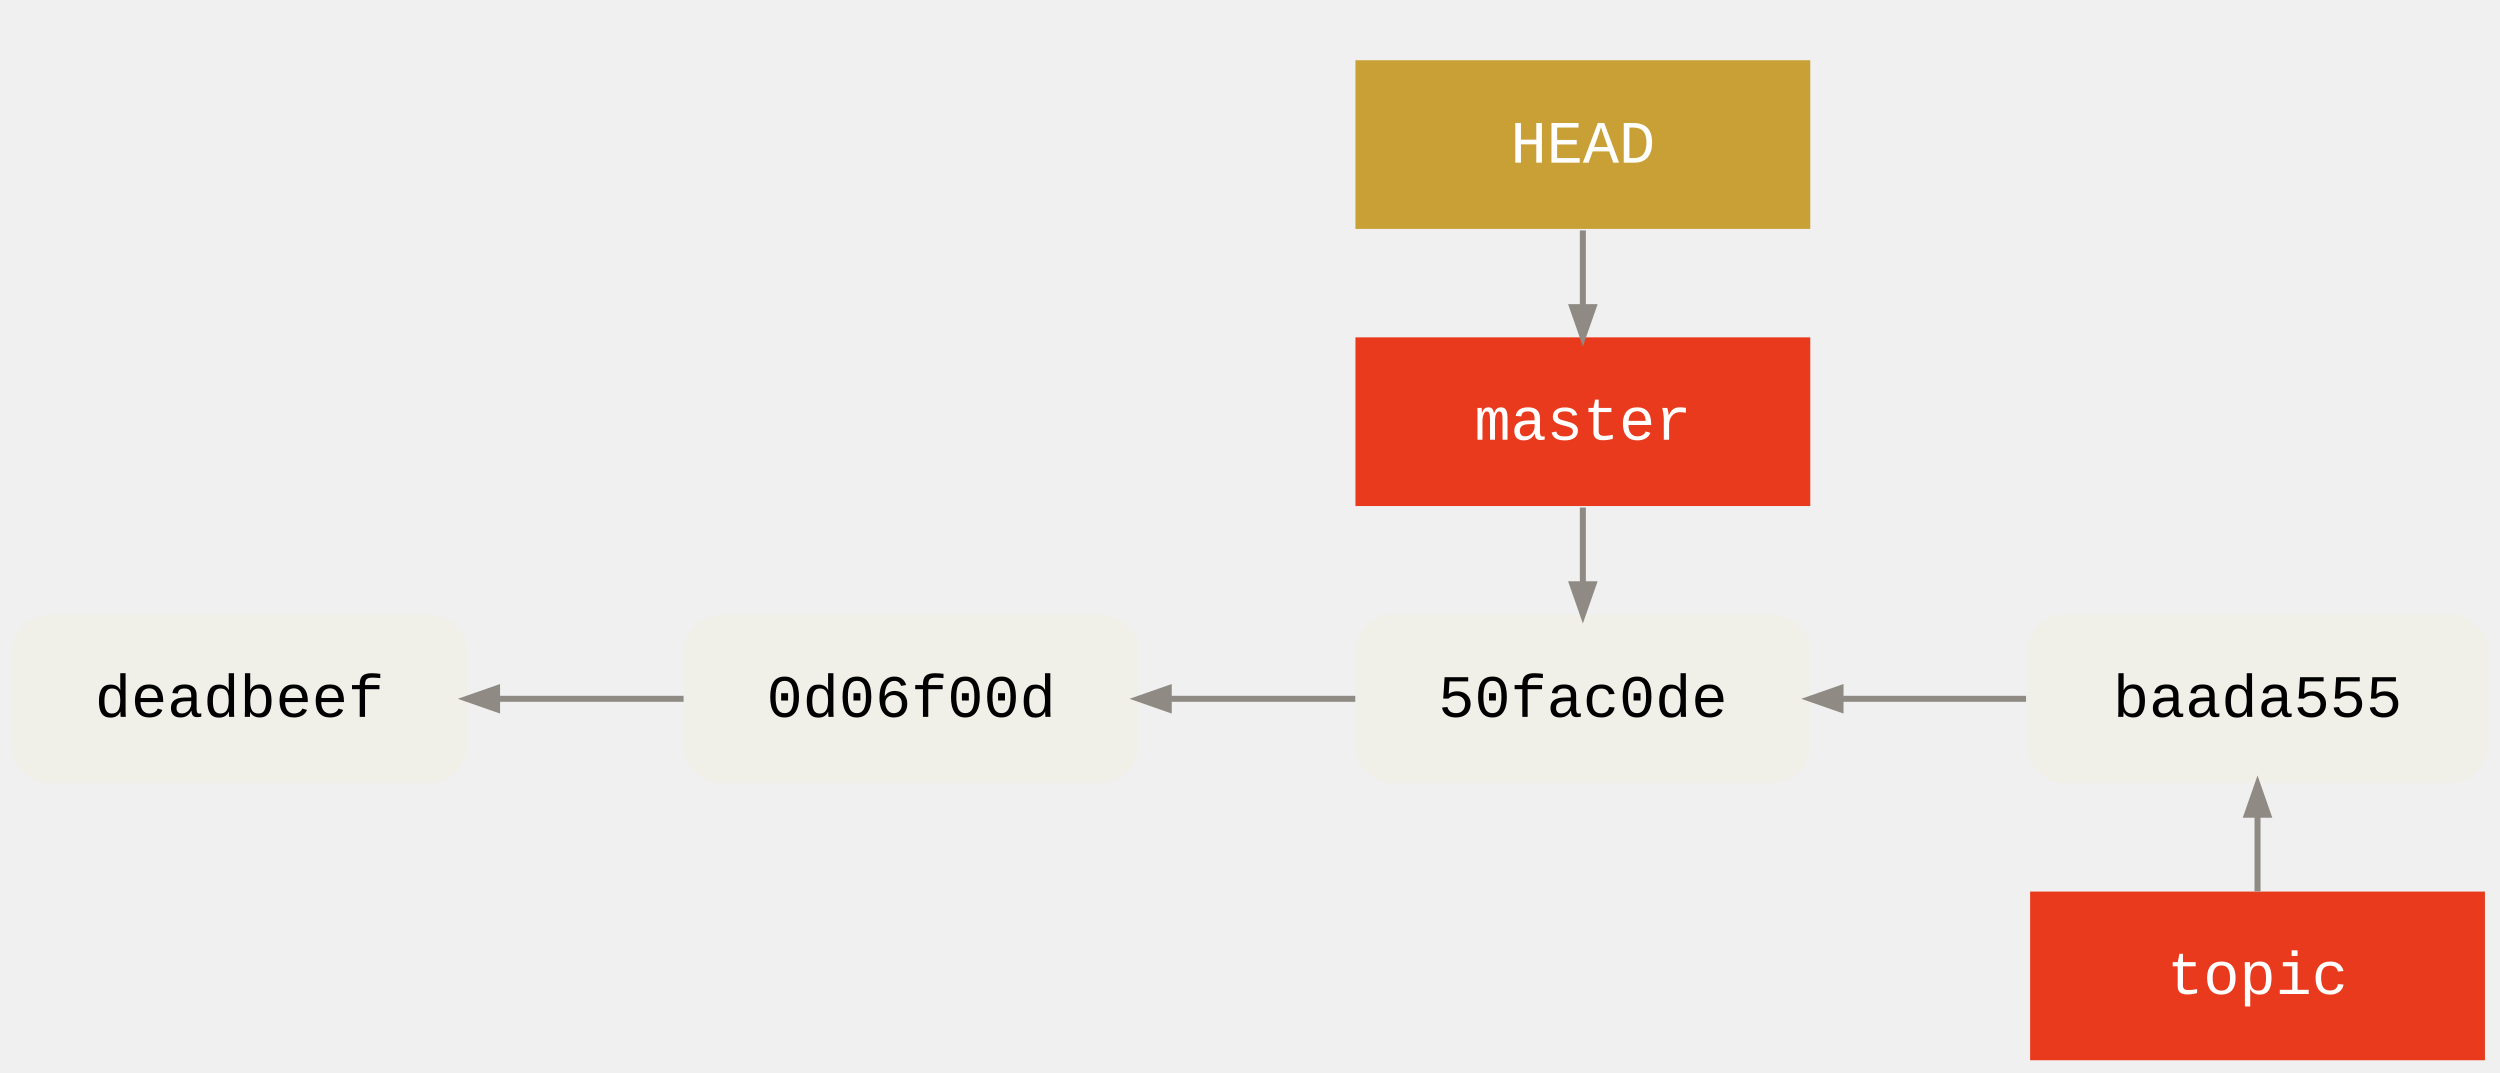
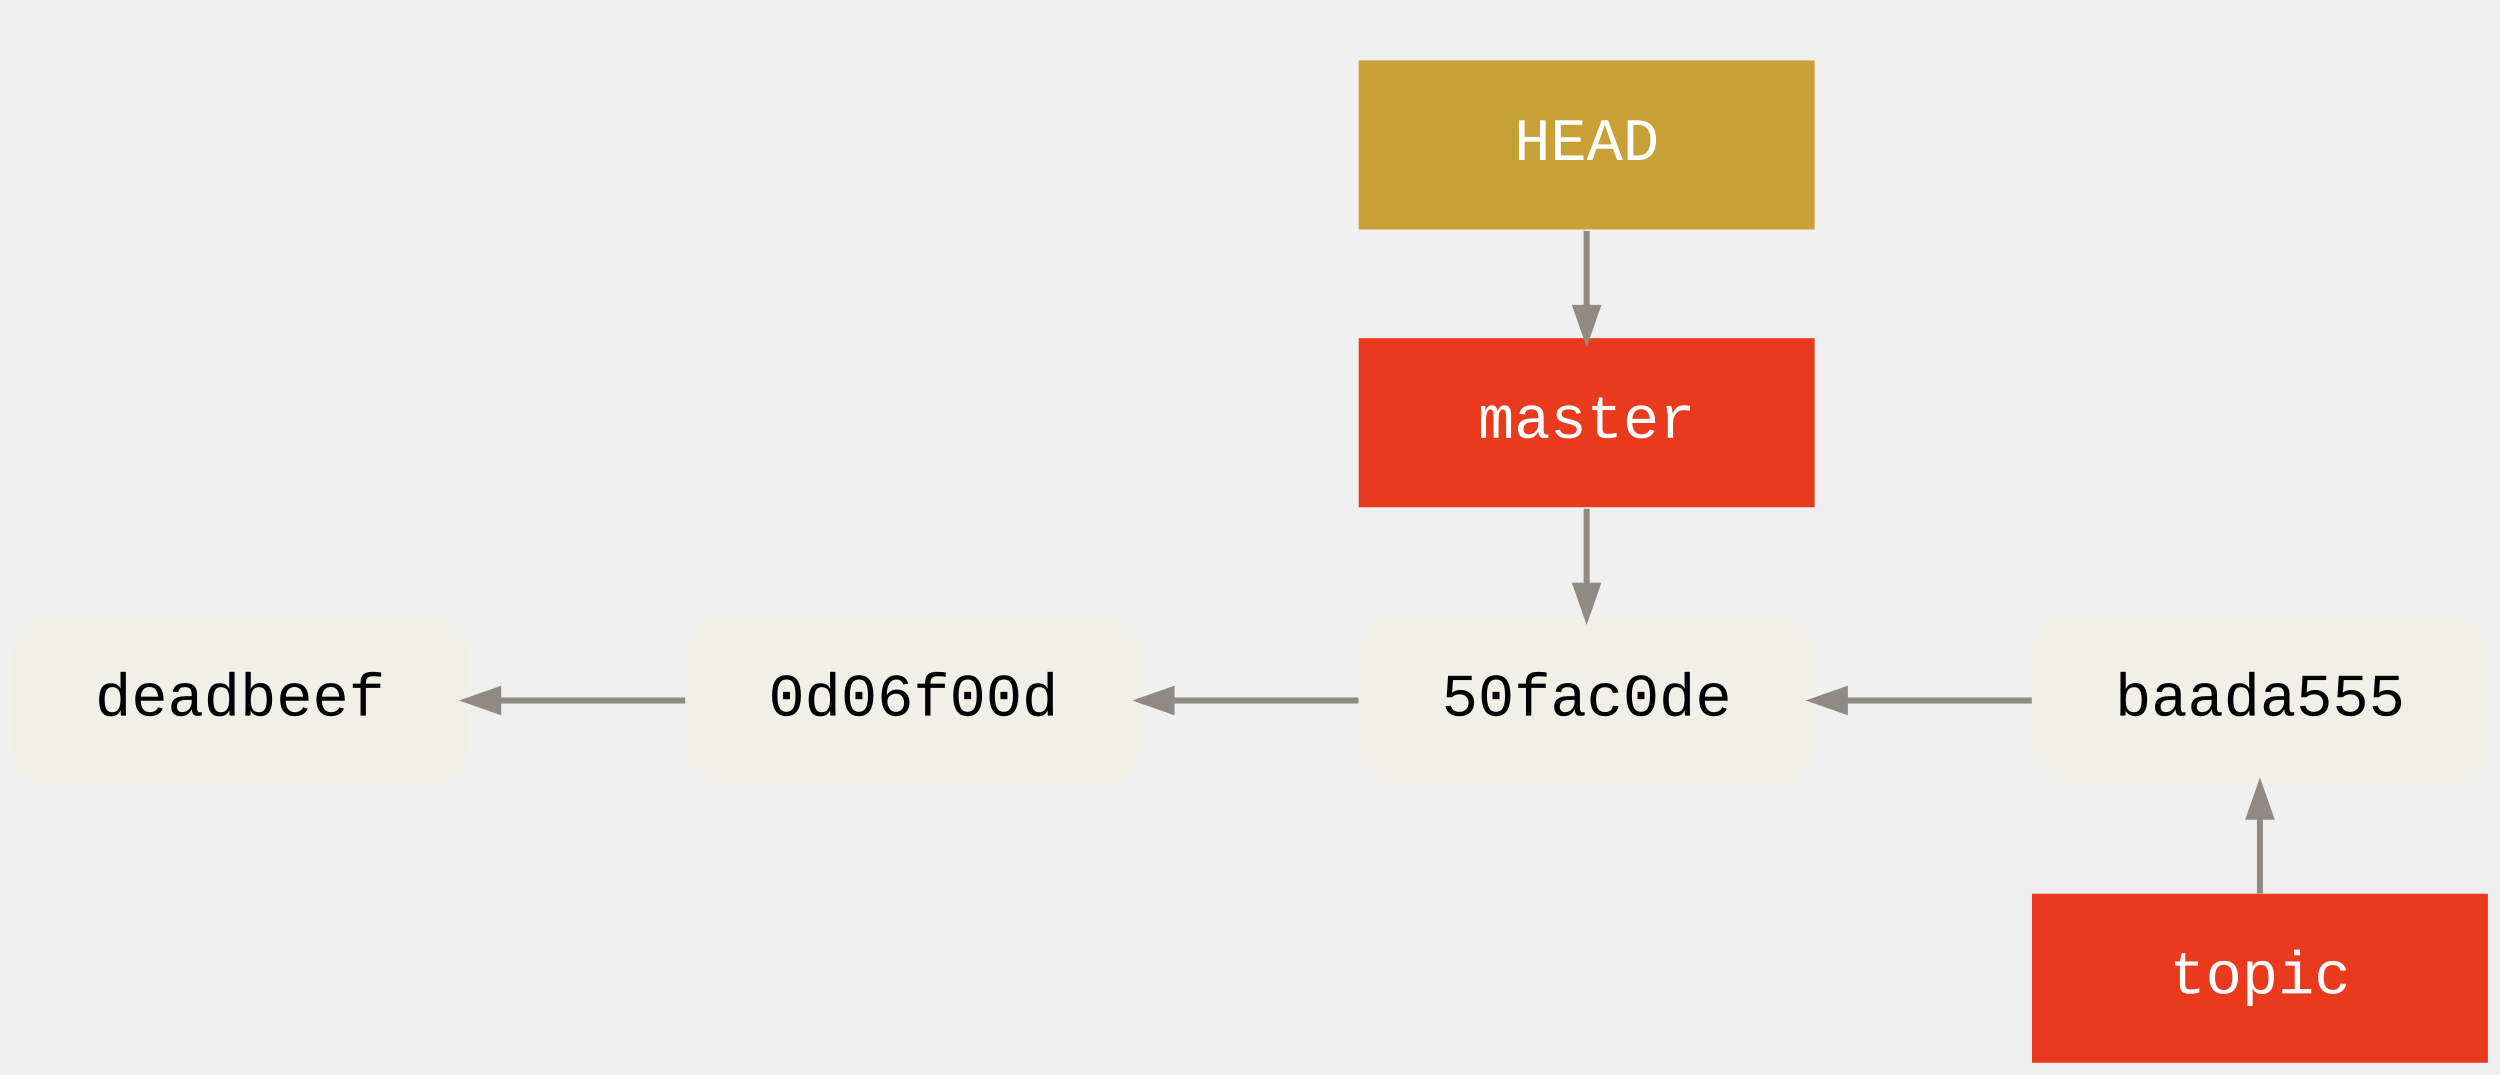
- <svg xmlns="http://www.w3.org/2000/svg" width="830pt" height="356pt" viewBox="0.00 0.00 829.98 356.00">
+ <svg xmlns="http://www.w3.org/2000/svg" width="828pt" height="356pt" viewBox="0.00 0.00 828.00 356.00">
  <g id="graph0" class="graph" transform="scale(1 1) rotate(0) translate(4 352)">
    <g id="clust1" class="cluster">
</g>
    <g id="node1" class="node">
      <path fill="#f0efe8" stroke="black" stroke-width="0" d="M139,-148C139,-148 12,-148 12,-148 6,-148 0,-142 0,-136 0,-136 0,-104 0,-104 0,-98 6,-92 12,-92 12,-92 139,-92 139,-92 145,-92 151,-98 151,-104 151,-104 151,-136 151,-136 151,-142 145,-148 139,-148" />
-       <text text-anchor="middle" x="75.5" y="-114" font-family="Menlo, Monaco, Consolas, Lucida Console, Courier New, monospace" font-size="20.00">deadbeef</text>
+       <text text-anchor="middle" x="75.5" y="-115" font-family="Menlo, Monaco, Consolas, Lucida Console, Courier New, monospace" font-size="20.00">deadbeef</text>
    </g>
    <g id="node2" class="node">
      <path fill="#f0efe8" stroke="black" stroke-width="0" d="M362,-148C362,-148 235,-148 235,-148 229,-148 223,-142 223,-136 223,-136 223,-104 223,-104 223,-98 229,-92 235,-92 235,-92 362,-92 362,-92 368,-92 374,-98 374,-104 374,-104 374,-136 374,-136 374,-142 368,-148 362,-148" />
-       <text text-anchor="middle" x="298.5" y="-114" font-family="Menlo, Monaco, Consolas, Lucida Console, Courier New, monospace" font-size="20.00">0d06f00d</text>
+       <text text-anchor="middle" x="298.5" y="-115" font-family="Menlo, Monaco, Consolas, Lucida Console, Courier New, monospace" font-size="20.00">0d06f00d</text>
    </g>
    <g id="edge1" class="edge">
      <path fill="none" stroke="#8f8a83" stroke-width="2" d="M161.2,-120C181.53,-120 203.1,-120 222.94,-120" />
      <polygon fill="#8f8a83" stroke="#8f8a83" stroke-width="2" points="161.01,-116.5 151.01,-120 161.01,-123.5 161.01,-116.5" />
    </g>
    <g id="node3" class="node">
      <path fill="#f0efe8" stroke="black" stroke-width="0" d="M585,-148C585,-148 458,-148 458,-148 452,-148 446,-142 446,-136 446,-136 446,-104 446,-104 446,-98 452,-92 458,-92 458,-92 585,-92 585,-92 591,-92 597,-98 597,-104 597,-104 597,-136 597,-136 597,-142 591,-148 585,-148" />
-       <text text-anchor="middle" x="521.5" y="-114" font-family="Menlo, Monaco, Consolas, Lucida Console, Courier New, monospace" font-size="20.00">50fac0de</text>
+       <text text-anchor="middle" x="521.5" y="-115" font-family="Menlo, Monaco, Consolas, Lucida Console, Courier New, monospace" font-size="20.00">50fac0de</text>
    </g>
    <g id="edge2" class="edge">
      <path fill="none" stroke="#8f8a83" stroke-width="2" d="M384.2,-120C404.53,-120 426.1,-120 445.94,-120" />
      <polygon fill="#8f8a83" stroke="#8f8a83" stroke-width="2" points="384.01,-116.5 374.01,-120 384.01,-123.5 384.01,-116.5" />
    </g>
    <g id="node4" class="node">
-       <path fill="#f0efe8" stroke="black" stroke-width="0" d="M809.98,-148C809.98,-148 681.01,-148 681.01,-148 675.01,-148 669.01,-142 669.01,-136 669.01,-136 669.01,-104 669.01,-104 669.01,-98 675.01,-92 681.01,-92 681.01,-92 809.98,-92 809.98,-92 815.98,-92 821.98,-98 821.98,-104 821.98,-104 821.98,-136 821.98,-136 821.98,-142 815.98,-148 809.98,-148" />
-       <text text-anchor="middle" x="745.49" y="-114" font-family="Menlo, Monaco, Consolas, Lucida Console, Courier New, monospace" font-size="20.00">baada555</text>
+       <path fill="#f0efe8" stroke="black" stroke-width="0" d="M808,-148C808,-148 681,-148 681,-148 675,-148 669,-142 669,-136 669,-136 669,-104 669,-104 669,-98 675,-92 681,-92 681,-92 808,-92 808,-92 814,-92 820,-98 820,-104 820,-104 820,-136 820,-136 820,-142 814,-148 808,-148" />
+       <text text-anchor="middle" x="744.5" y="-115" font-family="Menlo, Monaco, Consolas, Lucida Console, Courier New, monospace" font-size="20.00">baada555</text>
    </g>
    <g id="edge3" class="edge">
-       <path fill="none" stroke="#8f8a83" stroke-width="2" d="M607.17,-120C627.39,-120 648.84,-120 668.64,-120" />
-       <polygon fill="#8f8a83" stroke="#8f8a83" stroke-width="2" points="607.04,-116.5 597.04,-120 607.04,-123.5 607.04,-116.5" />
+       <path fill="none" stroke="#8f8a83" stroke-width="2" d="M607.2,-120C627.53,-120 649.1,-120 668.94,-120" />
+       <polygon fill="#8f8a83" stroke="#8f8a83" stroke-width="2" points="607.01,-116.5 597.01,-120 607.01,-123.5 607.01,-116.5" />
    </g>
    <g id="node6" class="node">
      <polygon fill="#e93a1d" stroke="black" stroke-width="0" points="597,-240 446,-240 446,-184 597,-184 597,-240" />
-       <text text-anchor="middle" x="521.5" y="-206" font-family="Menlo, Monaco, Consolas, Lucida Console, Courier New, monospace" font-size="20.00" fill="#ffffff">master</text>
+       <text text-anchor="middle" x="521.5" y="-207" font-family="Menlo, Monaco, Consolas, Lucida Console, Courier New, monospace" font-size="20.00" fill="#ffffff">master</text>
    </g>
    <g id="edge4" class="edge">
      <path fill="none" stroke="#8f8a83" stroke-width="2" d="M521.5,-158.29C521.5,-166.7 521.5,-175.11 521.5,-183.51" />
      <polygon fill="#8f8a83" stroke="#8f8a83" stroke-width="2" points="525,-158.03 521.5,-148.03 518,-158.03 525,-158.03" />
    </g>
    <g id="node7" class="node">
-       <polygon fill="#e93a1d" stroke="black" stroke-width="0" points="820.99,-56 669.99,-56 669.99,0 820.99,0 820.99,-56" />
-       <text text-anchor="middle" x="745.49" y="-22" font-family="Menlo, Monaco, Consolas, Lucida Console, Courier New, monospace" font-size="20.00" fill="#ffffff">topic</text>
+       <polygon fill="#e93a1d" stroke="black" stroke-width="0" points="820,-56 669,-56 669,0 820,0 820,-56" />
+       <text text-anchor="middle" x="744.5" y="-23" font-family="Menlo, Monaco, Consolas, Lucida Console, Courier New, monospace" font-size="20.00" fill="#ffffff">topic</text>
    </g>
    <g id="edge6" class="edge">
-       <path fill="none" stroke="#8f8a83" stroke-width="2" d="M745.49,-81.26C745.49,-72.85 745.49,-64.44 745.49,-56.03" />
-       <polygon fill="#8f8a83" stroke="#8f8a83" stroke-width="2" points="741.99,-81.51 745.49,-91.51 748.99,-81.51 741.99,-81.51" />
+       <path fill="none" stroke="#8f8a83" stroke-width="2" d="M744.5,-81.26C744.5,-72.85 744.5,-64.44 744.5,-56.03" />
+       <polygon fill="#8f8a83" stroke="#8f8a83" stroke-width="2" points="741,-81.51 744.5,-91.51 748,-81.51 741,-81.51" />
    </g>
    <g id="node5" class="node">
      <polygon fill="#c8a036" stroke="black" stroke-width="0" points="597,-332 446,-332 446,-276 597,-276 597,-332" />
-       <text text-anchor="middle" x="521.5" y="-298" font-family="Menlo, Monaco, Consolas, Lucida Console, Courier New, monospace" font-size="20.00" fill="#ffffff">HEAD</text>
+       <text text-anchor="middle" x="521.5" y="-299" font-family="Menlo, Monaco, Consolas, Lucida Console, Courier New, monospace" font-size="20.00" fill="#ffffff">HEAD</text>
    </g>
    <g id="edge5" class="edge">
      <path fill="none" stroke="#8f8a83" stroke-width="2" d="M521.5,-250.29C521.5,-258.7 521.5,-267.11 521.5,-275.51" />
      <polygon fill="#8f8a83" stroke="#8f8a83" stroke-width="2" points="525,-250.03 521.5,-240.03 518,-250.03 525,-250.03" />
    </g>
  </g>
</svg>
